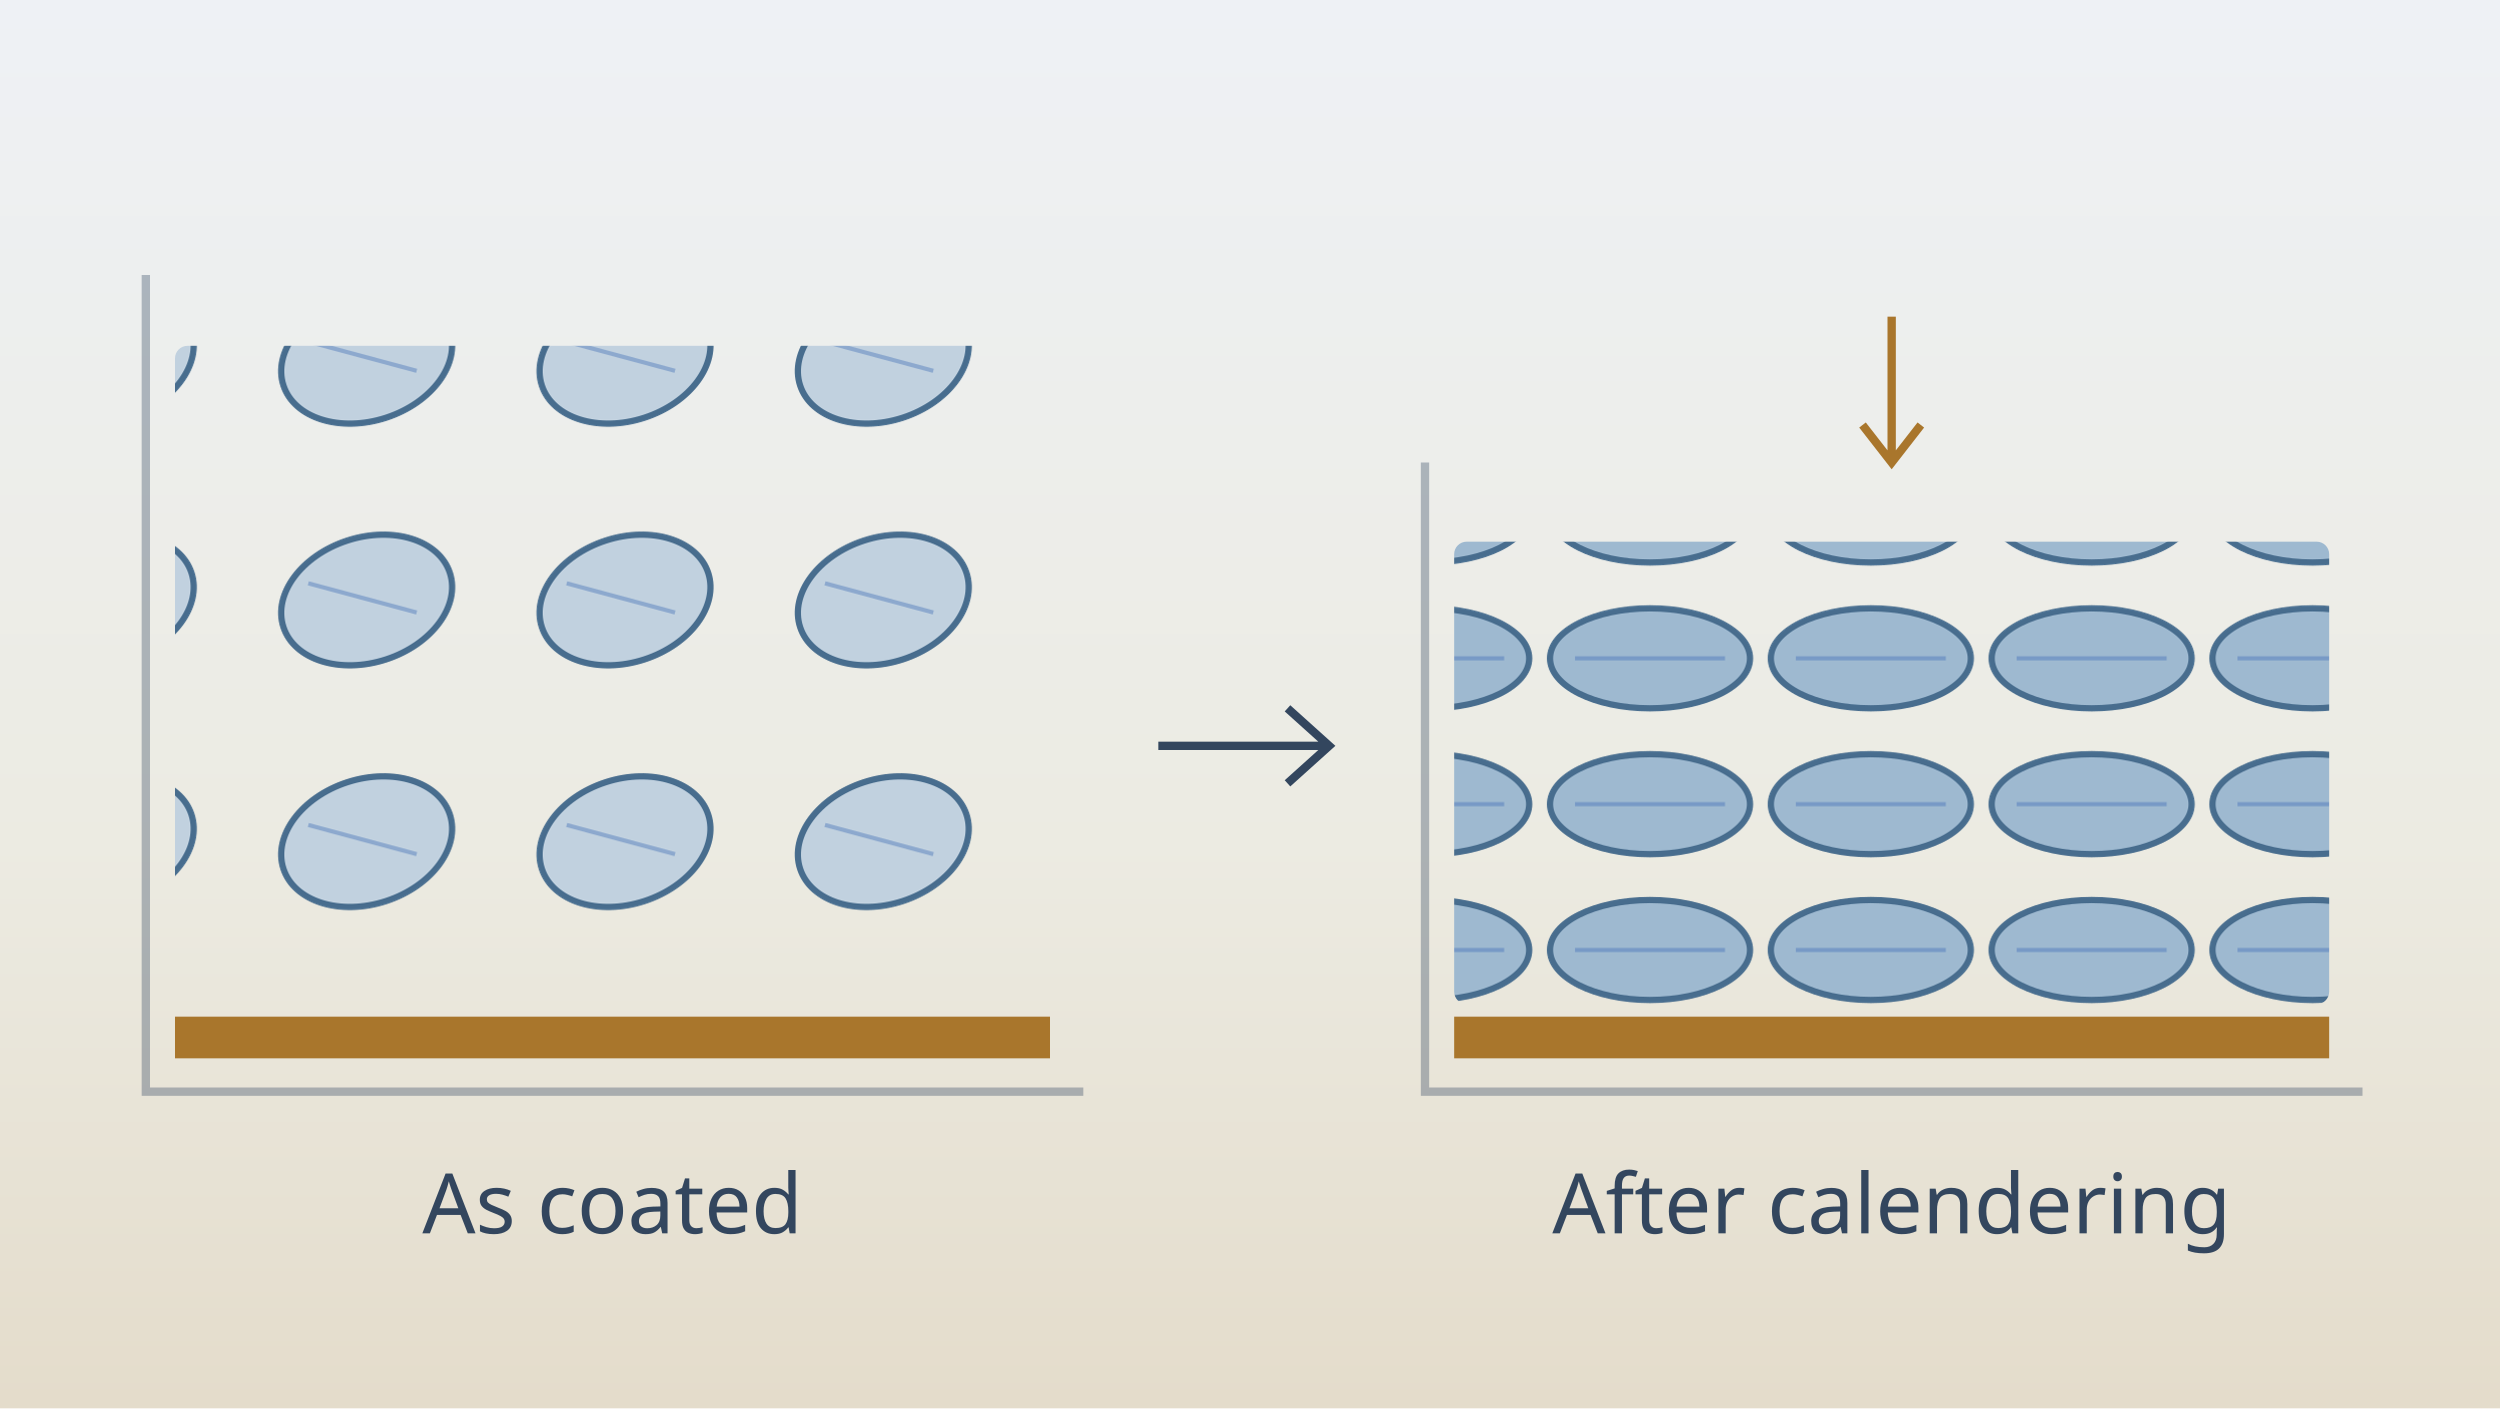
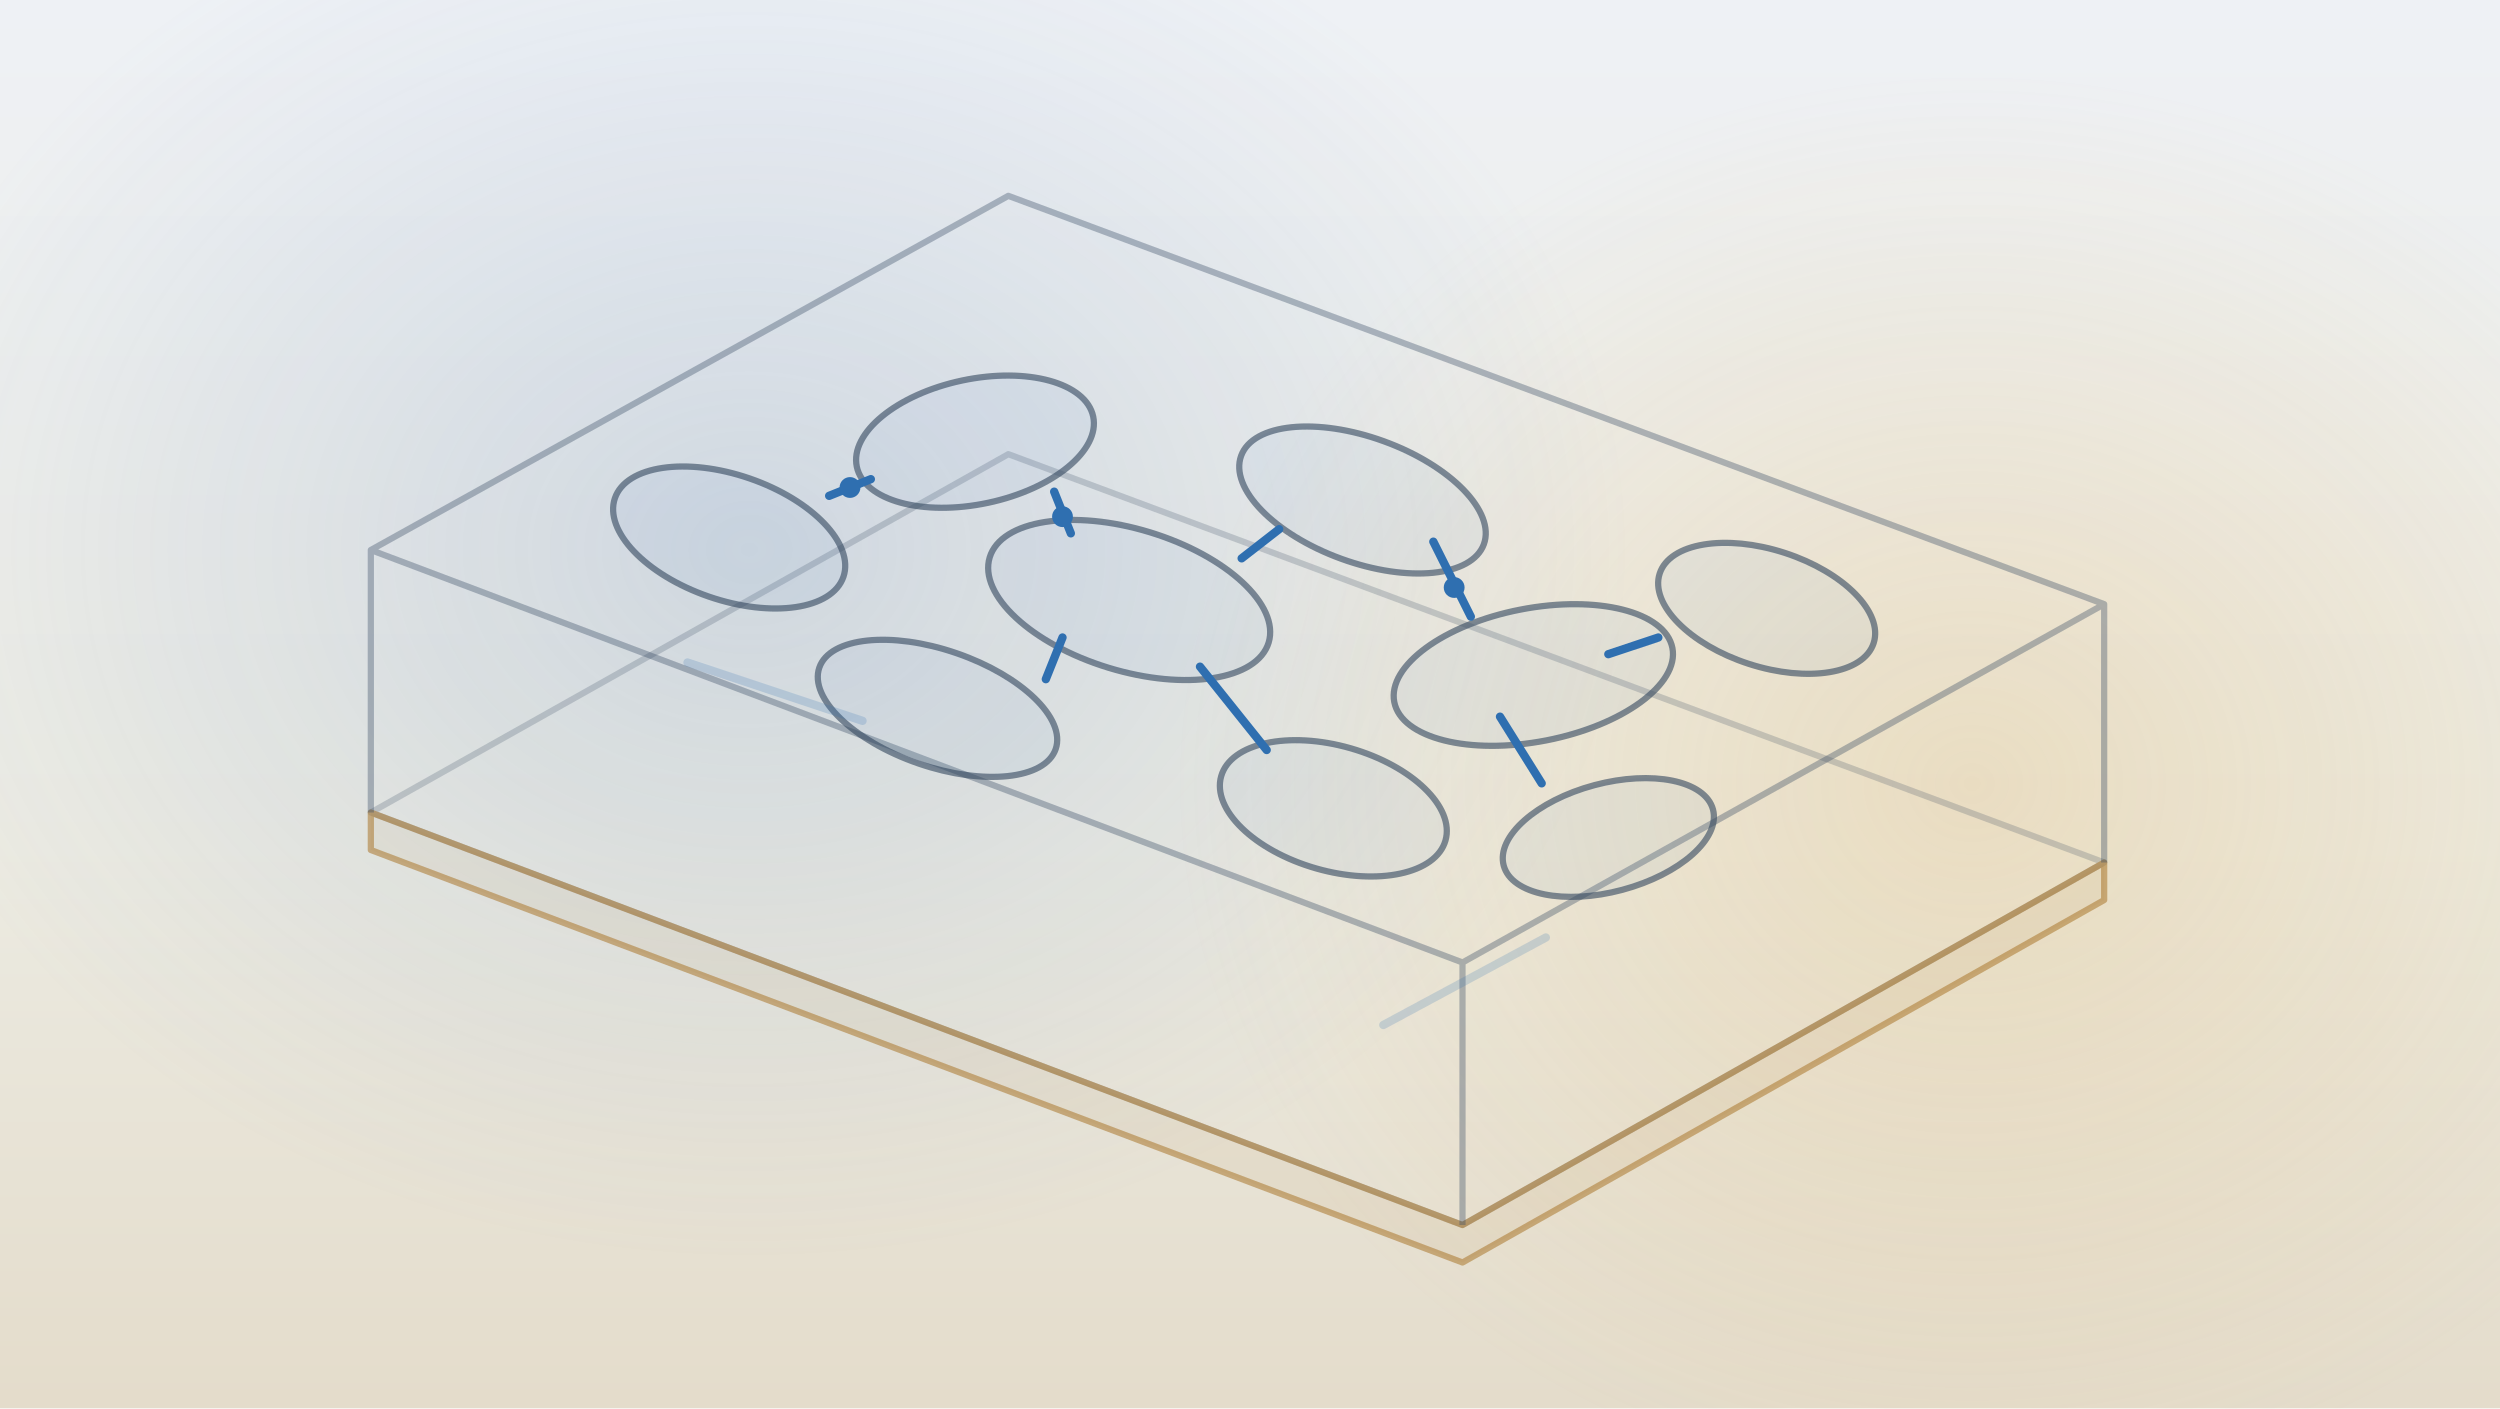
- <svg xmlns="http://www.w3.org/2000/svg" viewBox="0 0 600 338" role="img" aria-label="Illustrative electrode cross-sections before and after compaction">
+ <svg xmlns="http://www.w3.org/2000/svg" viewBox="0 0 600 338" role="img" aria-label="An electrode coating with particle contacts on a thin current collector">
  <defs>
-     <linearGradient id="paper" x2="0" y2="1">
+     <linearGradient id="sky" x1="0" y1="0" x2="0" y2="1">
      <stop stop-color="#eef1f5" />
      <stop offset=".6" stop-color="#ecebe2" />
      <stop offset="1" stop-color="#e4dccb" />
    </linearGradient>
-     <pattern id="open" width="62" height="58" patternUnits="userSpaceOnUse">
-       <ellipse cx="26" cy="28" rx="21" ry="15" transform="rotate(-18 26 28)" fill="#c1d1df" stroke="#486d8e" stroke-width="1.5" />
-       <path d="m12 24 26 7" stroke="#5a82be" stroke-opacity=".5" />
-     </pattern>
-     <pattern id="dense" width="53" height="35" patternUnits="userSpaceOnUse">
-       <ellipse cx="25" cy="18" rx="24" ry="12" fill="#9eb9d0" stroke="#486d8e" stroke-width="1.5" />
-       <path d="m7 18h36" stroke="#5a82be" stroke-opacity=".55" />
-     </pattern>
+     <radialGradient id="blue">
+       <stop stop-color="#5a82be" stop-opacity=".2" />
+       <stop offset="1" stop-color="#5a82be" stop-opacity="0" />
+     </radialGradient>
+     <radialGradient id="warm">
+       <stop stop-color="#e0a94a" stop-opacity=".22" />
+       <stop offset="1" stop-color="#e0a94a" stop-opacity="0" />
+     </radialGradient>
  </defs>
-   <rect width="600" height="338" fill="url(#paper)" />
-   <rect x="42" y="83" width="210" height="158" rx="3" fill="url(#open)" />
-   <rect x="349" y="130" width="210" height="111" rx="3" fill="url(#dense)" />
-   <path d="M42 249h210m97 0h210" stroke="#a9762c" stroke-width="10" />
-   <g fill="none" stroke="#33465e" stroke-width="2">
-     <path d="M35 66v196h225M342 111v151h225" stroke-opacity=".35" />
-     <path d="M278 179h41m-10-9 10 9-10 9" />
-     <path d="M454 76v35m-7-9 7 9 7-9" stroke="#a9762c" />
+   <rect width="600" height="338" fill="url(#sky)" />
+   <ellipse cx="180" cy="132" rx="210" ry="170" fill="url(#blue)" />
+   <ellipse cx="473" cy="188" rx="190" ry="170" fill="url(#warm)" />
+   <g fill="none" stroke="#33465e" stroke-linejoin="round" stroke-width="1.5">
+     <path d="m89 195 153-86 263 98-154 87z" stroke-opacity=".22" />
+     <path d="m89 195 262 99 154-87v9l-154 87-262-99z" fill="#a9762c" fill-opacity=".07" stroke="#a9762c" stroke-opacity=".55" />
+     <path d="M89 195v-63l153-85 263 98v62M89 132l262 99 154-86M351 231v63" stroke-opacity=".35" />
  </g>
-   <g fill="#33465e" font-family="sans-serif" font-size="20" text-anchor="middle">
-     <text x="147" y="296">As coated</text>
-     <text x="454" y="296">After calendering</text>
+   <g fill="#5a82be" fill-opacity=".07" stroke="#33465e" stroke-opacity=".6" stroke-width="1.5">
+     <ellipse cx="175" cy="129" rx="29" ry="15" transform="rotate(19 175 129)" />
+     <ellipse cx="234" cy="106" rx="29" ry="15" transform="rotate(-12 234 106)" />
+     <ellipse cx="271" cy="144" rx="35" ry="17" transform="rotate(17 271 144)" />
+     <ellipse cx="327" cy="120" rx="31" ry="15" transform="rotate(20 327 120)" />
+     <ellipse cx="368" cy="162" rx="34" ry="16" transform="rotate(-11 368 162)" />
+     <ellipse cx="424" cy="146" rx="27" ry="14" transform="rotate(18 424 146)" />
+     <ellipse cx="320" cy="194" rx="28" ry="15" transform="rotate(16 320 194)" />
+     <ellipse cx="225" cy="170" rx="30" ry="14" transform="rotate(19 225 170)" />
+     <ellipse cx="386" cy="201" rx="26" ry="13" transform="rotate(-15 386 201)" />
+   </g>
+   <g fill="none" stroke="#2f6fb0" stroke-width="2" stroke-linecap="round">
+     <path d="m199 119 10-4m44 3 4 10m41 6 9-7m-19 33 16 20m40-50 9 18m-102 15 4-10m105 19 10 16m16-31 12-4" />
+     <path d="m165 159 42 14m125 73 39-21" stroke-opacity=".2" />
+   </g>
+   <g fill="#2f6fb0">
+     <circle cx="204" cy="117" r="2.5" />
+     <circle cx="255" cy="124" r="2.5" />
+     <circle cx="349" cy="141" r="2.5" />
  </g>
</svg>
